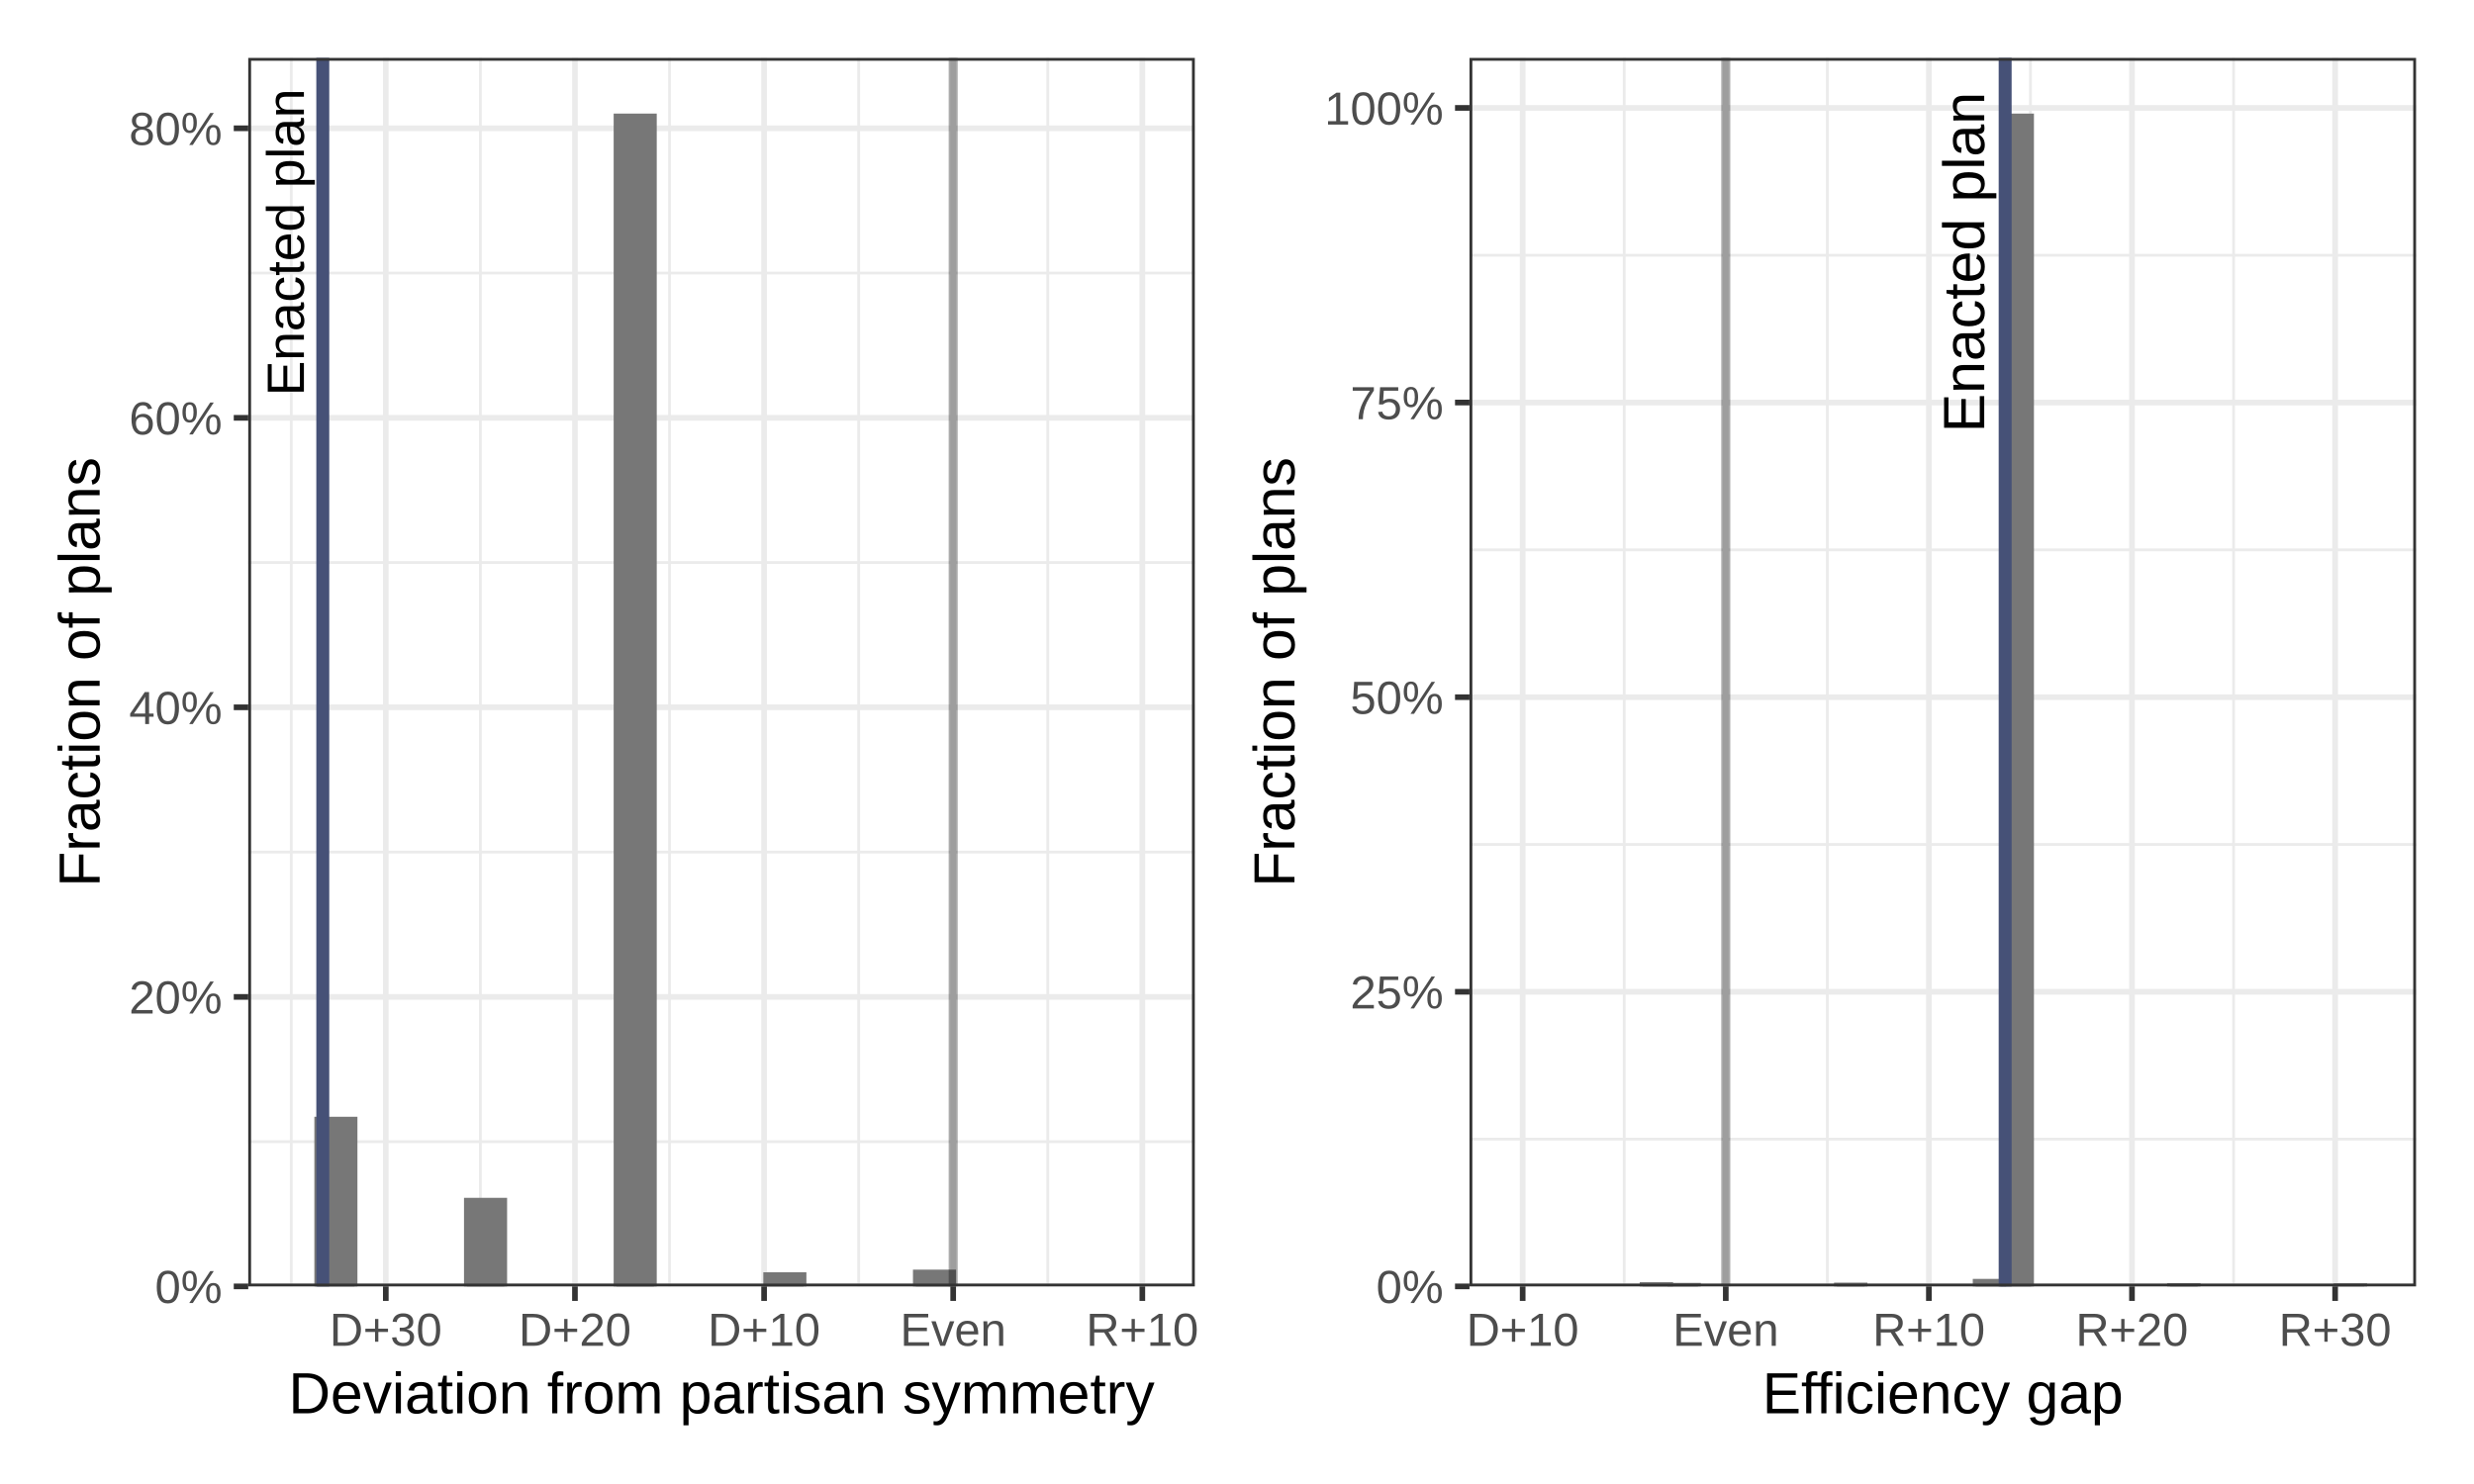
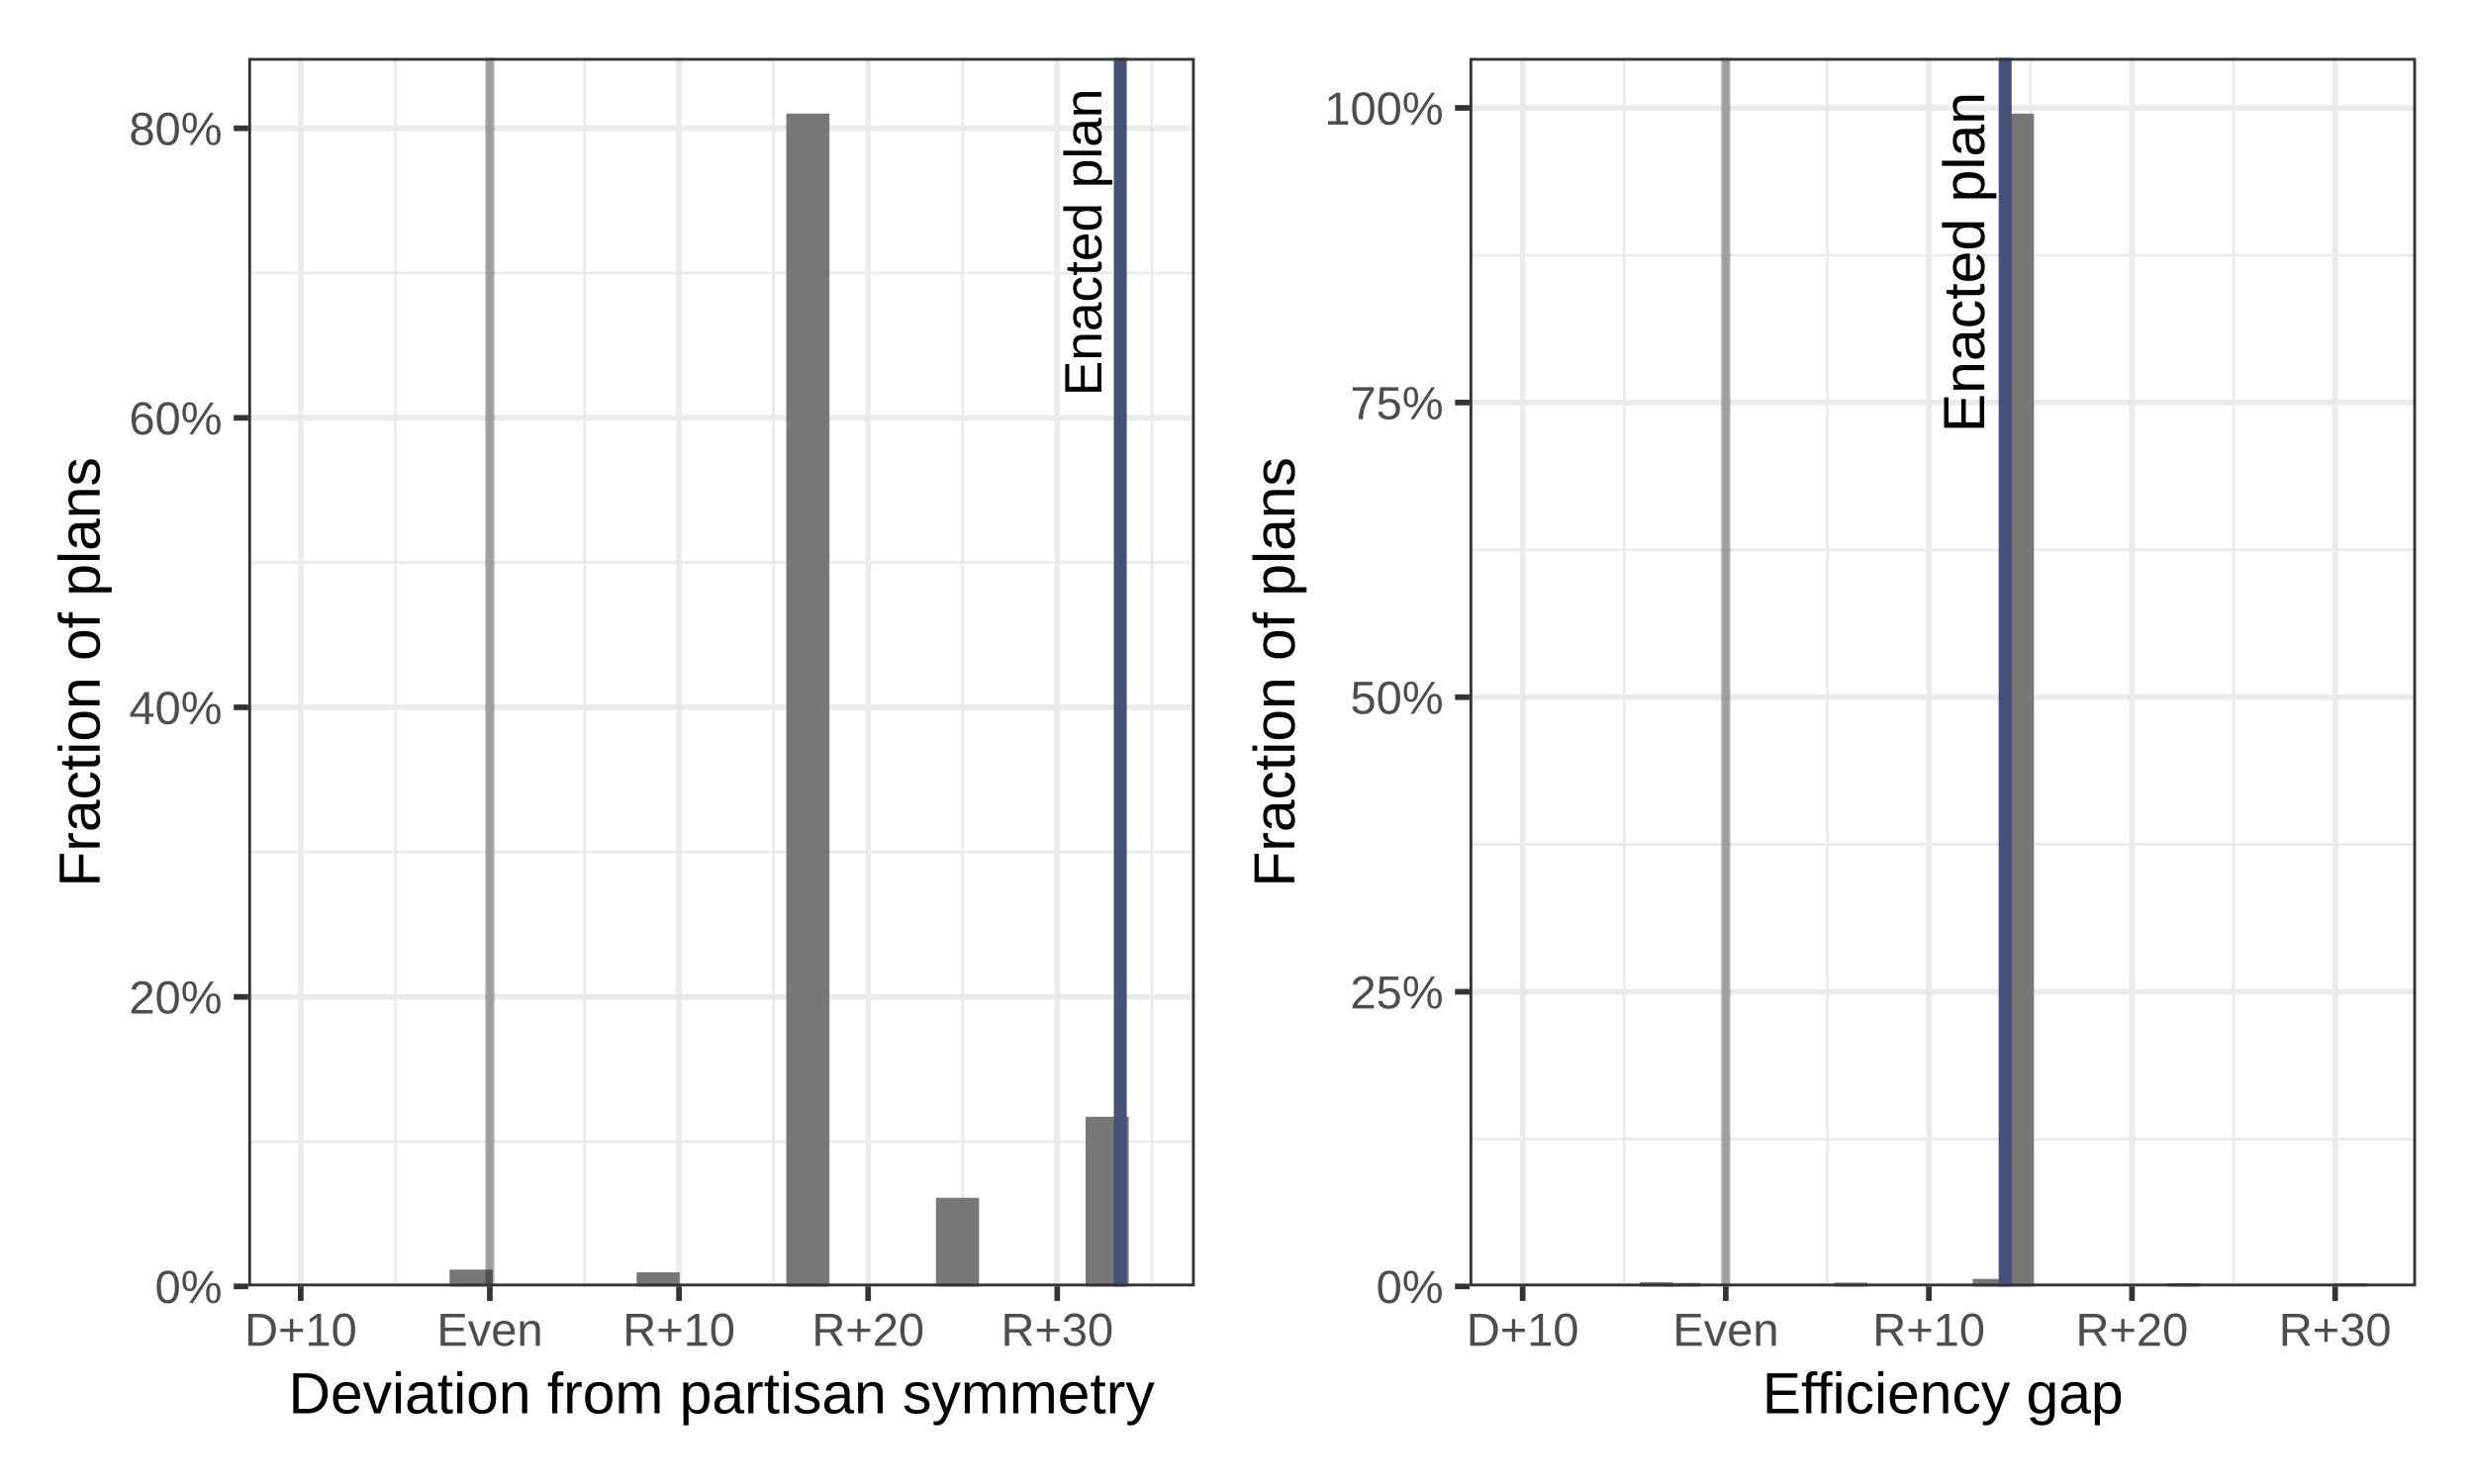
<svg xmlns="http://www.w3.org/2000/svg" class="svglite" width="468.00pt" height="280.80pt" viewBox="0 0 468.00 280.80">
  <defs>
    <style type="text/css">
    .svglite line, .svglite polyline, .svglite polygon, .svglite path, .svglite rect, .svglite circle {
      fill: none;
      stroke: #000000;
      stroke-linecap: round;
      stroke-linejoin: round;
      stroke-miterlimit: 10.00;
    }
    .svglite text {
      white-space: pre;
    }
  </style>
  </defs>
  <rect width="100%" height="100%" style="stroke: none; fill: #FFFFFF;" />
  <defs>
    <clipPath id="cpMC4wMHw0NjguMDB8MC4wMHwyODAuODA=">
      <rect x="0.00" y="0.00" width="468.00" height="280.80" />
    </clipPath>
  </defs>
  <g clip-path="url(#cpMC4wMHw0NjguMDB8MC4wMHwyODAuODA=)">
    <rect x="0" y="0" width="468.00" height="280.80" style="stroke-width: 1.07; stroke: #FFFFFF; fill: #FFFFFF;" />
  </g>
  <defs>
    <clipPath id="cpNS40OHwyMzEuNTB8NS40OHwyNzUuMzI=">
      <rect x="5.48" y="5.48" width="226.02" height="269.84" />
    </clipPath>
  </defs>
  <g clip-path="url(#cpNS40OHwyMzEuNTB8NS40OHwyNzUuMzI=)">
    <rect x="5.48" y="5.48" width="226.02" height="269.84" style="stroke-width: 1.07; stroke: #FFFFFF; fill: #FFFFFF;" />
  </g>
  <g clip-path="url(#cpMC4wMHw0NjguMDB8MC4wMHwyODAuODA=)">
</g>
  <defs>
    <clipPath id="cpNDYuOTZ8MjI2LjAyfDEwLjk2fDI0My40MQ==">
      <rect x="46.96" y="10.96" width="179.06" height="232.45" />
    </clipPath>
  </defs>
  <g clip-path="url(#cpNDYuOTZ8MjI2LjAyfDEwLjk2fDI0My40MQ==)">
    <rect x="46.96" y="10.96" width="179.06" height="232.45" style="stroke-width: 1.07; stroke: none; fill: #FFFFFF;" />
    <polyline points="46.96,216.02 226.02,216.02 " style="stroke-width: 0.53; stroke: #EBEBEB; stroke-linecap: butt;" />
    <polyline points="46.96,161.23 226.02,161.23 " style="stroke-width: 0.53; stroke: #EBEBEB; stroke-linecap: butt;" />
    <polyline points="46.96,106.45 226.02,106.45 " style="stroke-width: 0.53; stroke: #EBEBEB; stroke-linecap: butt;" />
    <polyline points="46.96,51.67 226.02,51.67 " style="stroke-width: 0.53; stroke: #EBEBEB; stroke-linecap: butt;" />
-     <polyline points="55.10,243.41 55.10,10.96 " style="stroke-width: 0.53; stroke: #EBEBEB; stroke-linecap: butt;" />
-     <polyline points="90.87,243.41 90.87,10.96 " style="stroke-width: 0.53; stroke: #EBEBEB; stroke-linecap: butt;" />
-     <polyline points="126.65,243.41 126.65,10.96 " style="stroke-width: 0.53; stroke: #EBEBEB; stroke-linecap: butt;" />
-     <polyline points="162.43,243.41 162.43,10.96 " style="stroke-width: 0.53; stroke: #EBEBEB; stroke-linecap: butt;" />
-     <polyline points="198.20,243.41 198.20,10.96 " style="stroke-width: 0.53; stroke: #EBEBEB; stroke-linecap: butt;" />
+     <polyline points="74.77,243.41 74.77,10.96 " style="stroke-width: 0.53; stroke: #EBEBEB; stroke-linecap: butt;" />
+     <polyline points="110.55,243.41 110.55,10.96 " style="stroke-width: 0.53; stroke: #EBEBEB; stroke-linecap: butt;" />
+     <polyline points="146.33,243.41 146.33,10.96 " style="stroke-width: 0.53; stroke: #EBEBEB; stroke-linecap: butt;" />
+     <polyline points="182.10,243.41 182.10,10.96 " style="stroke-width: 0.53; stroke: #EBEBEB; stroke-linecap: butt;" />
+     <polyline points="217.88,243.41 217.88,10.96 " style="stroke-width: 0.53; stroke: #EBEBEB; stroke-linecap: butt;" />
    <polyline points="46.96,243.41 226.02,243.41 " style="stroke-width: 1.07; stroke: #EBEBEB; stroke-linecap: butt;" />
    <polyline points="46.96,188.63 226.02,188.63 " style="stroke-width: 1.07; stroke: #EBEBEB; stroke-linecap: butt;" />
    <polyline points="46.96,133.84 226.02,133.84 " style="stroke-width: 1.07; stroke: #EBEBEB; stroke-linecap: butt;" />
    <polyline points="46.96,79.06 226.02,79.06 " style="stroke-width: 1.07; stroke: #EBEBEB; stroke-linecap: butt;" />
    <polyline points="46.96,24.27 226.02,24.27 " style="stroke-width: 1.07; stroke: #EBEBEB; stroke-linecap: butt;" />
-     <polyline points="72.98,243.41 72.98,10.96 " style="stroke-width: 1.07; stroke: #EBEBEB; stroke-linecap: butt;" />
-     <polyline points="108.76,243.41 108.76,10.96 " style="stroke-width: 1.07; stroke: #EBEBEB; stroke-linecap: butt;" />
-     <polyline points="144.54,243.41 144.54,10.96 " style="stroke-width: 1.07; stroke: #EBEBEB; stroke-linecap: butt;" />
-     <polyline points="180.31,243.41 180.31,10.96 " style="stroke-width: 1.07; stroke: #EBEBEB; stroke-linecap: butt;" />
-     <polyline points="216.09,243.41 216.09,10.96 " style="stroke-width: 1.07; stroke: #EBEBEB; stroke-linecap: butt;" />
-     <rect x="60.00" y="211.85" width="7.08" height="31.56" style="stroke-width: 1.07; stroke: #777777; stroke-linecap: square; stroke-linejoin: miter; fill: #777777;" />
-     <rect x="67.07" y="243.41" width="7.08" height="0.00" style="stroke-width: 1.07; stroke: #777777; stroke-linecap: square; stroke-linejoin: miter; fill: #777777;" />
-     <rect x="74.15" y="243.41" width="7.08" height="0.00" style="stroke-width: 1.07; stroke: #777777; stroke-linecap: square; stroke-linejoin: miter; fill: #777777;" />
-     <rect x="81.23" y="243.41" width="7.08" height="0.00" style="stroke-width: 1.07; stroke: #777777; stroke-linecap: square; stroke-linejoin: miter; fill: #777777;" />
-     <rect x="88.31" y="227.19" width="7.08" height="16.22" style="stroke-width: 1.07; stroke: #777777; stroke-linecap: square; stroke-linejoin: miter; fill: #777777;" />
-     <rect x="95.38" y="243.41" width="7.08" height="0.00" style="stroke-width: 1.07; stroke: #777777; stroke-linecap: square; stroke-linejoin: miter; fill: #777777;" />
-     <rect x="102.46" y="243.41" width="7.08" height="0.00" style="stroke-width: 1.07; stroke: #777777; stroke-linecap: square; stroke-linejoin: miter; fill: #777777;" />
-     <rect x="109.54" y="243.41" width="7.08" height="0.00" style="stroke-width: 1.07; stroke: #777777; stroke-linecap: square; stroke-linejoin: miter; fill: #777777;" />
-     <rect x="116.62" y="22.03" width="7.08" height="221.38" style="stroke-width: 1.07; stroke: #777777; stroke-linecap: square; stroke-linejoin: miter; fill: #777777;" />
-     <rect x="123.69" y="243.41" width="7.08" height="0.00" style="stroke-width: 1.07; stroke: #777777; stroke-linecap: square; stroke-linejoin: miter; fill: #777777;" />
-     <rect x="130.77" y="243.41" width="7.08" height="0.00" style="stroke-width: 1.07; stroke: #777777; stroke-linecap: square; stroke-linejoin: miter; fill: #777777;" />
-     <rect x="137.85" y="243.41" width="7.08" height="0.00" style="stroke-width: 1.07; stroke: #777777; stroke-linecap: square; stroke-linejoin: miter; fill: #777777;" />
-     <rect x="144.93" y="241.27" width="7.08" height="2.14" style="stroke-width: 1.07; stroke: #777777; stroke-linecap: square; stroke-linejoin: miter; fill: #777777;" />
-     <rect x="152.00" y="243.41" width="7.08" height="0.00" style="stroke-width: 1.07; stroke: #777777; stroke-linecap: square; stroke-linejoin: miter; fill: #777777;" />
-     <rect x="159.08" y="243.41" width="7.08" height="0.00" style="stroke-width: 1.07; stroke: #777777; stroke-linecap: square; stroke-linejoin: miter; fill: #777777;" />
-     <rect x="166.16" y="243.41" width="7.08" height="0.00" style="stroke-width: 1.07; stroke: #777777; stroke-linecap: square; stroke-linejoin: miter; fill: #777777;" />
-     <rect x="173.24" y="240.78" width="7.08" height="2.63" style="stroke-width: 1.07; stroke: #777777; stroke-linecap: square; stroke-linejoin: miter; fill: #777777;" />
-     <rect x="180.31" y="243.41" width="7.08" height="0.00" style="stroke-width: 1.07; stroke: #777777; stroke-linecap: square; stroke-linejoin: miter; fill: #777777;" />
-     <rect x="187.39" y="243.41" width="7.08" height="0.00" style="stroke-width: 1.07; stroke: #777777; stroke-linecap: square; stroke-linejoin: miter; fill: #777777;" />
-     <rect x="194.47" y="243.41" width="7.08" height="0.00" style="stroke-width: 1.07; stroke: #777777; stroke-linecap: square; stroke-linejoin: miter; fill: #777777;" />
-     <rect x="201.55" y="243.41" width="7.08" height="0.00" style="stroke-width: 1.07; stroke: #777777; stroke-linecap: square; stroke-linejoin: miter; fill: #777777;" />
-     <rect x="208.62" y="243.41" width="7.08" height="0.00" style="stroke-width: 1.07; stroke: #777777; stroke-linecap: square; stroke-linejoin: miter; fill: #777777;" />
-     <line x1="61.06" y1="243.41" x2="61.06" y2="10.96" style="stroke-width: 2.45; stroke: #465177; stroke-linecap: butt;" />
-     <line x1="180.31" y1="243.41" x2="180.31" y2="10.96" style="stroke-width: 1.71; stroke: #000000; stroke-opacity: 0.33; stroke-linecap: butt;" />
-     <text transform="translate(57.49,16.77) rotate(-90)" text-anchor="end" style="font-size: 9.96px; font-family: &quot;Arial&quot;;" textLength="58.11px" lengthAdjust="spacingAndGlyphs">Enacted plan</text>
+     <polyline points="56.89,243.41 56.89,10.96 " style="stroke-width: 1.07; stroke: #EBEBEB; stroke-linecap: butt;" />
+     <polyline points="92.66,243.41 92.66,10.96 " style="stroke-width: 1.07; stroke: #EBEBEB; stroke-linecap: butt;" />
+     <polyline points="128.44,243.41 128.44,10.96 " style="stroke-width: 1.07; stroke: #EBEBEB; stroke-linecap: butt;" />
+     <polyline points="164.22,243.41 164.22,10.96 " style="stroke-width: 1.07; stroke: #EBEBEB; stroke-linecap: butt;" />
+     <polyline points="199.99,243.41 199.99,10.96 " style="stroke-width: 1.07; stroke: #EBEBEB; stroke-linecap: butt;" />
+     <rect x="57.27" y="243.41" width="7.08" height="0.00" style="stroke-width: 1.07; stroke: #777777; stroke-linecap: square; stroke-linejoin: miter; fill: #777777;" />
+     <rect x="64.35" y="243.41" width="7.08" height="0.00" style="stroke-width: 1.07; stroke: #777777; stroke-linecap: square; stroke-linejoin: miter; fill: #777777;" />
+     <rect x="71.43" y="243.41" width="7.08" height="0.00" style="stroke-width: 1.07; stroke: #777777; stroke-linecap: square; stroke-linejoin: miter; fill: #777777;" />
+     <rect x="78.51" y="243.41" width="7.08" height="0.00" style="stroke-width: 1.07; stroke: #777777; stroke-linecap: square; stroke-linejoin: miter; fill: #777777;" />
+     <rect x="85.58" y="240.78" width="7.08" height="2.63" style="stroke-width: 1.07; stroke: #777777; stroke-linecap: square; stroke-linejoin: miter; fill: #777777;" />
+     <rect x="92.66" y="243.41" width="7.08" height="0.00" style="stroke-width: 1.07; stroke: #777777; stroke-linecap: square; stroke-linejoin: miter; fill: #777777;" />
+     <rect x="99.74" y="243.41" width="7.08" height="0.00" style="stroke-width: 1.07; stroke: #777777; stroke-linecap: square; stroke-linejoin: miter; fill: #777777;" />
+     <rect x="106.82" y="243.41" width="7.08" height="0.00" style="stroke-width: 1.07; stroke: #777777; stroke-linecap: square; stroke-linejoin: miter; fill: #777777;" />
+     <rect x="113.89" y="243.41" width="7.08" height="0.00" style="stroke-width: 1.07; stroke: #777777; stroke-linecap: square; stroke-linejoin: miter; fill: #777777;" />
+     <rect x="120.97" y="241.27" width="7.08" height="2.14" style="stroke-width: 1.07; stroke: #777777; stroke-linecap: square; stroke-linejoin: miter; fill: #777777;" />
+     <rect x="128.05" y="243.41" width="7.08" height="0.00" style="stroke-width: 1.07; stroke: #777777; stroke-linecap: square; stroke-linejoin: miter; fill: #777777;" />
+     <rect x="135.13" y="243.41" width="7.08" height="0.00" style="stroke-width: 1.07; stroke: #777777; stroke-linecap: square; stroke-linejoin: miter; fill: #777777;" />
+     <rect x="142.20" y="243.41" width="7.08" height="0.00" style="stroke-width: 1.07; stroke: #777777; stroke-linecap: square; stroke-linejoin: miter; fill: #777777;" />
+     <rect x="149.28" y="22.03" width="7.08" height="221.38" style="stroke-width: 1.07; stroke: #777777; stroke-linecap: square; stroke-linejoin: miter; fill: #777777;" />
+     <rect x="156.36" y="243.41" width="7.08" height="0.00" style="stroke-width: 1.07; stroke: #777777; stroke-linecap: square; stroke-linejoin: miter; fill: #777777;" />
+     <rect x="163.44" y="243.41" width="7.08" height="0.00" style="stroke-width: 1.07; stroke: #777777; stroke-linecap: square; stroke-linejoin: miter; fill: #777777;" />
+     <rect x="170.51" y="243.41" width="7.08" height="0.00" style="stroke-width: 1.07; stroke: #777777; stroke-linecap: square; stroke-linejoin: miter; fill: #777777;" />
+     <rect x="177.59" y="227.19" width="7.08" height="16.22" style="stroke-width: 1.07; stroke: #777777; stroke-linecap: square; stroke-linejoin: miter; fill: #777777;" />
+     <rect x="184.67" y="243.41" width="7.08" height="0.00" style="stroke-width: 1.07; stroke: #777777; stroke-linecap: square; stroke-linejoin: miter; fill: #777777;" />
+     <rect x="191.75" y="243.41" width="7.08" height="0.00" style="stroke-width: 1.07; stroke: #777777; stroke-linecap: square; stroke-linejoin: miter; fill: #777777;" />
+     <rect x="198.82" y="243.41" width="7.08" height="0.00" style="stroke-width: 1.07; stroke: #777777; stroke-linecap: square; stroke-linejoin: miter; fill: #777777;" />
+     <rect x="205.90" y="211.85" width="7.08" height="31.56" style="stroke-width: 1.07; stroke: #777777; stroke-linecap: square; stroke-linejoin: miter; fill: #777777;" />
+     <line x1="211.92" y1="243.41" x2="211.92" y2="10.96" style="stroke-width: 2.45; stroke: #465177; stroke-linecap: butt;" />
+     <line x1="92.66" y1="243.41" x2="92.66" y2="10.96" style="stroke-width: 1.71; stroke: #000000; stroke-opacity: 0.33; stroke-linecap: butt;" />
+     <text transform="translate(208.35,16.77) rotate(-90)" text-anchor="end" style="font-size: 9.96px; font-family: &quot;Arial&quot;;" textLength="58.11px" lengthAdjust="spacingAndGlyphs">Enacted plan</text>
    <rect x="46.96" y="10.96" width="179.06" height="232.45" style="stroke-width: 1.07; stroke: #333333;" />
  </g>
  <g clip-path="url(#cpMC4wMHw0NjguMDB8MC4wMHwyODAuODA=)">
    <text x="42.03" y="246.56" text-anchor="end" style="font-size: 8.80px;fill: #4D4D4D; font-family: &quot;Arial&quot;;" textLength="12.72px" lengthAdjust="spacingAndGlyphs">0%</text>
    <text x="42.03" y="191.78" text-anchor="end" style="font-size: 8.80px;fill: #4D4D4D; font-family: &quot;Arial&quot;;" textLength="17.61px" lengthAdjust="spacingAndGlyphs">20%</text>
    <text x="42.03" y="137.00" text-anchor="end" style="font-size: 8.80px;fill: #4D4D4D; font-family: &quot;Arial&quot;;" textLength="17.61px" lengthAdjust="spacingAndGlyphs">40%</text>
    <text x="42.03" y="82.21" text-anchor="end" style="font-size: 8.80px;fill: #4D4D4D; font-family: &quot;Arial&quot;;" textLength="17.61px" lengthAdjust="spacingAndGlyphs">60%</text>
    <text x="42.03" y="27.43" text-anchor="end" style="font-size: 8.80px;fill: #4D4D4D; font-family: &quot;Arial&quot;;" textLength="17.61px" lengthAdjust="spacingAndGlyphs">80%</text>
    <polyline points="44.22,243.41 46.96,243.41 " style="stroke-width: 1.07; stroke: #333333; stroke-linecap: butt;" />
    <polyline points="44.22,188.63 46.96,188.63 " style="stroke-width: 1.07; stroke: #333333; stroke-linecap: butt;" />
    <polyline points="44.22,133.84 46.96,133.84 " style="stroke-width: 1.07; stroke: #333333; stroke-linecap: butt;" />
    <polyline points="44.22,79.06 46.96,79.06 " style="stroke-width: 1.07; stroke: #333333; stroke-linecap: butt;" />
    <polyline points="44.22,24.27 46.96,24.27 " style="stroke-width: 1.07; stroke: #333333; stroke-linecap: butt;" />
-     <polyline points="72.98,246.15 72.98,243.41 " style="stroke-width: 1.07; stroke: #333333; stroke-linecap: butt;" />
-     <polyline points="108.76,246.15 108.76,243.41 " style="stroke-width: 1.07; stroke: #333333; stroke-linecap: butt;" />
-     <polyline points="144.54,246.15 144.54,243.41 " style="stroke-width: 1.07; stroke: #333333; stroke-linecap: butt;" />
-     <polyline points="180.31,246.15 180.31,243.41 " style="stroke-width: 1.07; stroke: #333333; stroke-linecap: butt;" />
-     <polyline points="216.09,246.15 216.09,243.41 " style="stroke-width: 1.07; stroke: #333333; stroke-linecap: butt;" />
-     <text x="72.98" y="254.65" text-anchor="middle" style="font-size: 8.80px;fill: #4D4D4D; font-family: &quot;Arial&quot;;" textLength="21.28px" lengthAdjust="spacingAndGlyphs">D+30</text>
-     <text x="108.76" y="254.65" text-anchor="middle" style="font-size: 8.80px;fill: #4D4D4D; font-family: &quot;Arial&quot;;" textLength="21.28px" lengthAdjust="spacingAndGlyphs">D+20</text>
-     <text x="144.54" y="254.65" text-anchor="middle" style="font-size: 8.80px;fill: #4D4D4D; font-family: &quot;Arial&quot;;" textLength="21.28px" lengthAdjust="spacingAndGlyphs">D+10</text>
-     <text x="180.31" y="254.65" text-anchor="middle" style="font-size: 8.80px;fill: #4D4D4D; font-family: &quot;Arial&quot;;" textLength="20.06px" lengthAdjust="spacingAndGlyphs">Even</text>
-     <text x="216.09" y="254.65" text-anchor="middle" style="font-size: 8.80px;fill: #4D4D4D; font-family: &quot;Arial&quot;;" textLength="21.28px" lengthAdjust="spacingAndGlyphs">R+10</text>
+     <polyline points="56.89,246.15 56.89,243.41 " style="stroke-width: 1.07; stroke: #333333; stroke-linecap: butt;" />
+     <polyline points="92.66,246.15 92.66,243.41 " style="stroke-width: 1.07; stroke: #333333; stroke-linecap: butt;" />
+     <polyline points="128.44,246.15 128.44,243.41 " style="stroke-width: 1.07; stroke: #333333; stroke-linecap: butt;" />
+     <polyline points="164.22,246.15 164.22,243.41 " style="stroke-width: 1.07; stroke: #333333; stroke-linecap: butt;" />
+     <polyline points="199.99,246.15 199.99,243.41 " style="stroke-width: 1.07; stroke: #333333; stroke-linecap: butt;" />
+     <text x="56.89" y="254.65" text-anchor="middle" style="font-size: 8.80px;fill: #4D4D4D; font-family: &quot;Arial&quot;;" textLength="21.28px" lengthAdjust="spacingAndGlyphs">D+10</text>
+     <text x="92.66" y="254.65" text-anchor="middle" style="font-size: 8.80px;fill: #4D4D4D; font-family: &quot;Arial&quot;;" textLength="20.06px" lengthAdjust="spacingAndGlyphs">Even</text>
+     <text x="128.44" y="254.65" text-anchor="middle" style="font-size: 8.80px;fill: #4D4D4D; font-family: &quot;Arial&quot;;" textLength="21.28px" lengthAdjust="spacingAndGlyphs">R+10</text>
+     <text x="164.22" y="254.65" text-anchor="middle" style="font-size: 8.80px;fill: #4D4D4D; font-family: &quot;Arial&quot;;" textLength="21.28px" lengthAdjust="spacingAndGlyphs">R+20</text>
+     <text x="199.99" y="254.65" text-anchor="middle" style="font-size: 8.80px;fill: #4D4D4D; font-family: &quot;Arial&quot;;" textLength="21.28px" lengthAdjust="spacingAndGlyphs">R+30</text>
    <text x="136.49" y="267.42" text-anchor="middle" style="font-size: 11.00px; font-family: &quot;Arial&quot;;" textLength="163.83px" lengthAdjust="spacingAndGlyphs">Deviation from partisan symmetry</text>
    <text transform="translate(18.85,127.18) rotate(-90)" text-anchor="middle" style="font-size: 11.00px; font-family: &quot;Arial&quot;;" textLength="81.32px" lengthAdjust="spacingAndGlyphs">Fraction of plans</text>
  </g>
  <defs>
    <clipPath id="cpMjMxLjUwfDQ2Mi41Mnw1LjQ4fDI3NS4zMg==">
      <rect x="231.50" y="5.48" width="231.02" height="269.84" />
    </clipPath>
  </defs>
  <g clip-path="url(#cpMjMxLjUwfDQ2Mi41Mnw1LjQ4fDI3NS4zMg==)">
    <rect x="231.50" y="5.48" width="231.02" height="269.84" style="stroke-width: 1.07; stroke: #FFFFFF; fill: #FFFFFF;" />
  </g>
  <g clip-path="url(#cpMC4wMHw0NjguMDB8MC4wMHwyODAuODA=)">
</g>
  <defs>
    <clipPath id="cpMjc3Ljk4fDQ1Ny4wNHwxMC45NnwyNDMuNDE=">
      <rect x="277.98" y="10.96" width="179.06" height="232.45" />
    </clipPath>
  </defs>
  <g clip-path="url(#cpMjc3Ljk4fDQ1Ny4wNHwxMC45NnwyNDMuNDE=)">
    <rect x="277.98" y="10.96" width="179.06" height="232.45" style="stroke-width: 1.07; stroke: none; fill: #FFFFFF;" />
    <polyline points="277.98,215.54 457.04,215.54 " style="stroke-width: 0.53; stroke: #EBEBEB; stroke-linecap: butt;" />
    <polyline points="277.98,159.79 457.04,159.79 " style="stroke-width: 0.53; stroke: #EBEBEB; stroke-linecap: butt;" />
    <polyline points="277.98,104.04 457.04,104.04 " style="stroke-width: 0.53; stroke: #EBEBEB; stroke-linecap: butt;" />
    <polyline points="277.98,48.30 457.04,48.30 " style="stroke-width: 0.53; stroke: #EBEBEB; stroke-linecap: butt;" />
    <polyline points="307.25,243.41 307.25,10.96 " style="stroke-width: 0.53; stroke: #EBEBEB; stroke-linecap: butt;" />
    <polyline points="345.67,243.41 345.67,10.96 " style="stroke-width: 0.53; stroke: #EBEBEB; stroke-linecap: butt;" />
    <polyline points="384.09,243.41 384.09,10.96 " style="stroke-width: 0.53; stroke: #EBEBEB; stroke-linecap: butt;" />
    <polyline points="422.52,243.41 422.52,10.96 " style="stroke-width: 0.53; stroke: #EBEBEB; stroke-linecap: butt;" />
    <polyline points="277.98,243.41 457.04,243.41 " style="stroke-width: 1.07; stroke: #EBEBEB; stroke-linecap: butt;" />
    <polyline points="277.98,187.66 457.04,187.66 " style="stroke-width: 1.07; stroke: #EBEBEB; stroke-linecap: butt;" />
    <polyline points="277.98,131.92 457.04,131.92 " style="stroke-width: 1.07; stroke: #EBEBEB; stroke-linecap: butt;" />
    <polyline points="277.98,76.17 457.04,76.17 " style="stroke-width: 1.07; stroke: #EBEBEB; stroke-linecap: butt;" />
    <polyline points="277.98,20.42 457.04,20.42 " style="stroke-width: 1.07; stroke: #EBEBEB; stroke-linecap: butt;" />
    <polyline points="288.04,243.41 288.04,10.96 " style="stroke-width: 1.07; stroke: #EBEBEB; stroke-linecap: butt;" />
    <polyline points="326.46,243.41 326.46,10.96 " style="stroke-width: 1.07; stroke: #EBEBEB; stroke-linecap: butt;" />
    <polyline points="364.88,243.41 364.88,10.96 " style="stroke-width: 1.07; stroke: #EBEBEB; stroke-linecap: butt;" />
    <polyline points="403.30,243.41 403.30,10.96 " style="stroke-width: 1.07; stroke: #EBEBEB; stroke-linecap: butt;" />
    <polyline points="441.73,243.41 441.73,10.96 " style="stroke-width: 1.07; stroke: #EBEBEB; stroke-linecap: butt;" />
    <rect x="289.70" y="243.41" width="5.25" height="0.00" style="stroke-width: 1.07; stroke: #777777; stroke-linecap: square; stroke-linejoin: miter; fill: #777777;" />
    <rect x="294.96" y="243.41" width="5.25" height="0.00" style="stroke-width: 1.07; stroke: #777777; stroke-linecap: square; stroke-linejoin: miter; fill: #777777;" />
    <rect x="300.21" y="243.41" width="5.25" height="0.00" style="stroke-width: 1.07; stroke: #777777; stroke-linecap: square; stroke-linejoin: miter; fill: #777777;" />
    <rect x="305.46" y="243.41" width="5.25" height="0.00" style="stroke-width: 1.07; stroke: #777777; stroke-linecap: square; stroke-linejoin: miter; fill: #777777;" />
    <rect x="310.71" y="243.14" width="5.25" height="0.27" style="stroke-width: 1.07; stroke: #777777; stroke-linecap: square; stroke-linejoin: miter; fill: #777777;" />
    <rect x="315.96" y="243.28" width="5.25" height="0.13" style="stroke-width: 1.07; stroke: #777777; stroke-linecap: square; stroke-linejoin: miter; fill: #777777;" />
    <rect x="321.21" y="243.41" width="5.25" height="0.00" style="stroke-width: 1.07; stroke: #777777; stroke-linecap: square; stroke-linejoin: miter; fill: #777777;" />
    <rect x="326.46" y="243.41" width="5.25" height="0.00" style="stroke-width: 1.07; stroke: #777777; stroke-linecap: square; stroke-linejoin: miter; fill: #777777;" />
    <rect x="331.71" y="243.41" width="5.25" height="0.00" style="stroke-width: 1.07; stroke: #777777; stroke-linecap: square; stroke-linejoin: miter; fill: #777777;" />
    <rect x="336.96" y="243.41" width="5.25" height="0.00" style="stroke-width: 1.07; stroke: #777777; stroke-linecap: square; stroke-linejoin: miter; fill: #777777;" />
    <rect x="342.21" y="243.41" width="5.25" height="0.00" style="stroke-width: 1.07; stroke: #777777; stroke-linecap: square; stroke-linejoin: miter; fill: #777777;" />
    <rect x="347.47" y="243.23" width="5.25" height="0.18" style="stroke-width: 1.07; stroke: #777777; stroke-linecap: square; stroke-linejoin: miter; fill: #777777;" />
    <rect x="352.72" y="243.41" width="5.25" height="0.00" style="stroke-width: 1.07; stroke: #777777; stroke-linecap: square; stroke-linejoin: miter; fill: #777777;" />
    <rect x="357.97" y="243.41" width="5.25" height="0.00" style="stroke-width: 1.07; stroke: #777777; stroke-linecap: square; stroke-linejoin: miter; fill: #777777;" />
    <rect x="363.22" y="243.41" width="5.25" height="0.00" style="stroke-width: 1.07; stroke: #777777; stroke-linecap: square; stroke-linejoin: miter; fill: #777777;" />
    <rect x="368.47" y="243.41" width="5.25" height="0.00" style="stroke-width: 1.07; stroke: #777777; stroke-linecap: square; stroke-linejoin: miter; fill: #777777;" />
    <rect x="373.72" y="242.52" width="5.25" height="0.89" style="stroke-width: 1.07; stroke: #777777; stroke-linecap: square; stroke-linejoin: miter; fill: #777777;" />
    <rect x="378.97" y="22.03" width="5.25" height="221.38" style="stroke-width: 1.07; stroke: #777777; stroke-linecap: square; stroke-linejoin: miter; fill: #777777;" />
    <rect x="384.22" y="243.41" width="5.25" height="0.00" style="stroke-width: 1.07; stroke: #777777; stroke-linecap: square; stroke-linejoin: miter; fill: #777777;" />
    <rect x="389.47" y="243.41" width="5.25" height="0.00" style="stroke-width: 1.07; stroke: #777777; stroke-linecap: square; stroke-linejoin: miter; fill: #777777;" />
    <rect x="394.73" y="243.41" width="5.25" height="0.00" style="stroke-width: 1.07; stroke: #777777; stroke-linecap: square; stroke-linejoin: miter; fill: #777777;" />
    <rect x="399.98" y="243.41" width="5.25" height="0.00" style="stroke-width: 1.07; stroke: #777777; stroke-linecap: square; stroke-linejoin: miter; fill: #777777;" />
    <rect x="405.23" y="243.41" width="5.25" height="0.00" style="stroke-width: 1.07; stroke: #777777; stroke-linecap: square; stroke-linejoin: miter; fill: #777777;" />
    <rect x="410.48" y="243.32" width="5.25" height="0.089" style="stroke-width: 1.07; stroke: #777777; stroke-linecap: square; stroke-linejoin: miter; fill: #777777;" />
    <rect x="415.73" y="243.41" width="5.25" height="0.00" style="stroke-width: 1.07; stroke: #777777; stroke-linecap: square; stroke-linejoin: miter; fill: #777777;" />
    <rect x="420.98" y="243.41" width="5.25" height="0.00" style="stroke-width: 1.07; stroke: #777777; stroke-linecap: square; stroke-linejoin: miter; fill: #777777;" />
    <rect x="426.23" y="243.41" width="5.25" height="0.00" style="stroke-width: 1.07; stroke: #777777; stroke-linecap: square; stroke-linejoin: miter; fill: #777777;" />
    <rect x="431.48" y="243.41" width="5.25" height="0.00" style="stroke-width: 1.07; stroke: #777777; stroke-linecap: square; stroke-linejoin: miter; fill: #777777;" />
    <rect x="436.73" y="243.41" width="5.25" height="0.00" style="stroke-width: 1.07; stroke: #777777; stroke-linecap: square; stroke-linejoin: miter; fill: #777777;" />
    <rect x="441.99" y="243.37" width="5.25" height="0.045" style="stroke-width: 1.07; stroke: #777777; stroke-linecap: square; stroke-linejoin: miter; fill: #777777;" />
    <line x1="379.31" y1="243.41" x2="379.31" y2="10.96" style="stroke-width: 2.45; stroke: #465177; stroke-linecap: butt;" />
    <line x1="326.46" y1="243.41" x2="326.46" y2="10.96" style="stroke-width: 1.71; stroke: #000000; stroke-opacity: 0.33; stroke-linecap: butt;" />
    <text transform="translate(375.35,17.40) rotate(-90)" text-anchor="end" style="font-size: 11.04px; font-family: &quot;Arial&quot;;" textLength="64.40px" lengthAdjust="spacingAndGlyphs">Enacted plan</text>
    <rect x="277.98" y="10.96" width="179.06" height="232.45" style="stroke-width: 1.07; stroke: #333333;" />
  </g>
  <g clip-path="url(#cpMC4wMHw0NjguMDB8MC4wMHwyODAuODA=)">
    <text x="273.05" y="246.56" text-anchor="end" style="font-size: 8.80px;fill: #4D4D4D; font-family: &quot;Arial&quot;;" textLength="12.72px" lengthAdjust="spacingAndGlyphs">0%</text>
    <text x="273.05" y="190.82" text-anchor="end" style="font-size: 8.80px;fill: #4D4D4D; font-family: &quot;Arial&quot;;" textLength="17.61px" lengthAdjust="spacingAndGlyphs">25%</text>
    <text x="273.05" y="135.07" text-anchor="end" style="font-size: 8.80px;fill: #4D4D4D; font-family: &quot;Arial&quot;;" textLength="17.61px" lengthAdjust="spacingAndGlyphs">50%</text>
    <text x="273.05" y="79.32" text-anchor="end" style="font-size: 8.80px;fill: #4D4D4D; font-family: &quot;Arial&quot;;" textLength="17.61px" lengthAdjust="spacingAndGlyphs">75%</text>
    <text x="273.05" y="23.58" text-anchor="end" style="font-size: 8.80px;fill: #4D4D4D; font-family: &quot;Arial&quot;;" textLength="22.51px" lengthAdjust="spacingAndGlyphs">100%</text>
    <polyline points="275.24,243.41 277.98,243.41 " style="stroke-width: 1.07; stroke: #333333; stroke-linecap: butt;" />
    <polyline points="275.24,187.66 277.98,187.66 " style="stroke-width: 1.07; stroke: #333333; stroke-linecap: butt;" />
    <polyline points="275.24,131.92 277.98,131.92 " style="stroke-width: 1.07; stroke: #333333; stroke-linecap: butt;" />
    <polyline points="275.24,76.17 277.98,76.17 " style="stroke-width: 1.07; stroke: #333333; stroke-linecap: butt;" />
    <polyline points="275.24,20.42 277.98,20.42 " style="stroke-width: 1.07; stroke: #333333; stroke-linecap: butt;" />
    <polyline points="288.04,246.15 288.04,243.41 " style="stroke-width: 1.07; stroke: #333333; stroke-linecap: butt;" />
    <polyline points="326.46,246.15 326.46,243.41 " style="stroke-width: 1.07; stroke: #333333; stroke-linecap: butt;" />
    <polyline points="364.88,246.15 364.88,243.41 " style="stroke-width: 1.07; stroke: #333333; stroke-linecap: butt;" />
    <polyline points="403.30,246.15 403.30,243.41 " style="stroke-width: 1.07; stroke: #333333; stroke-linecap: butt;" />
    <polyline points="441.73,246.15 441.73,243.41 " style="stroke-width: 1.07; stroke: #333333; stroke-linecap: butt;" />
    <text x="288.04" y="254.65" text-anchor="middle" style="font-size: 8.80px;fill: #4D4D4D; font-family: &quot;Arial&quot;;" textLength="21.28px" lengthAdjust="spacingAndGlyphs">D+10</text>
    <text x="326.46" y="254.65" text-anchor="middle" style="font-size: 8.80px;fill: #4D4D4D; font-family: &quot;Arial&quot;;" textLength="20.06px" lengthAdjust="spacingAndGlyphs">Even</text>
    <text x="364.88" y="254.65" text-anchor="middle" style="font-size: 8.80px;fill: #4D4D4D; font-family: &quot;Arial&quot;;" textLength="21.28px" lengthAdjust="spacingAndGlyphs">R+10</text>
    <text x="403.30" y="254.65" text-anchor="middle" style="font-size: 8.80px;fill: #4D4D4D; font-family: &quot;Arial&quot;;" textLength="21.28px" lengthAdjust="spacingAndGlyphs">R+20</text>
    <text x="441.73" y="254.65" text-anchor="middle" style="font-size: 8.80px;fill: #4D4D4D; font-family: &quot;Arial&quot;;" textLength="21.28px" lengthAdjust="spacingAndGlyphs">R+30</text>
    <text x="367.51" y="267.42" text-anchor="middle" style="font-size: 11.00px; font-family: &quot;Arial&quot;;" textLength="68.48px" lengthAdjust="spacingAndGlyphs">Efficiency gap</text>
    <text transform="translate(244.87,127.18) rotate(-90)" text-anchor="middle" style="font-size: 11.00px; font-family: &quot;Arial&quot;;" textLength="81.32px" lengthAdjust="spacingAndGlyphs">Fraction of plans</text>
  </g>
</svg>
